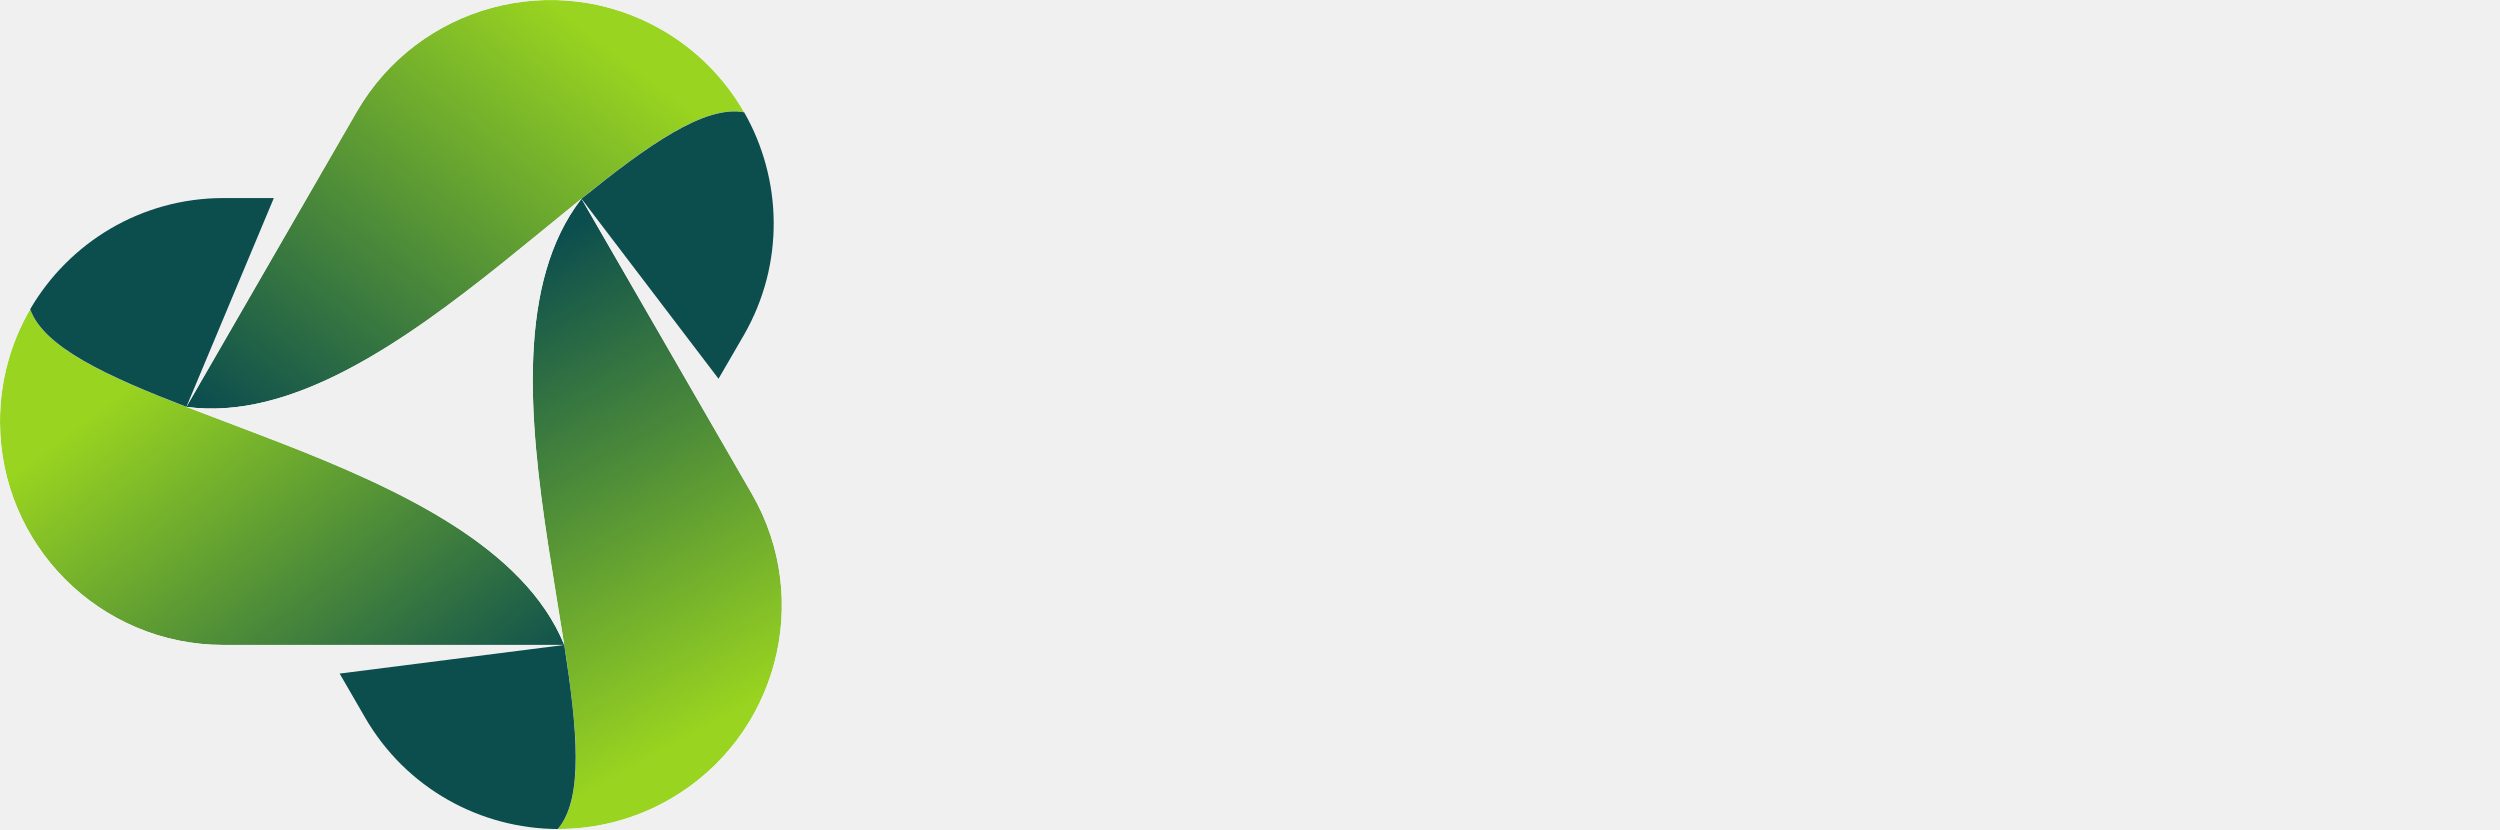
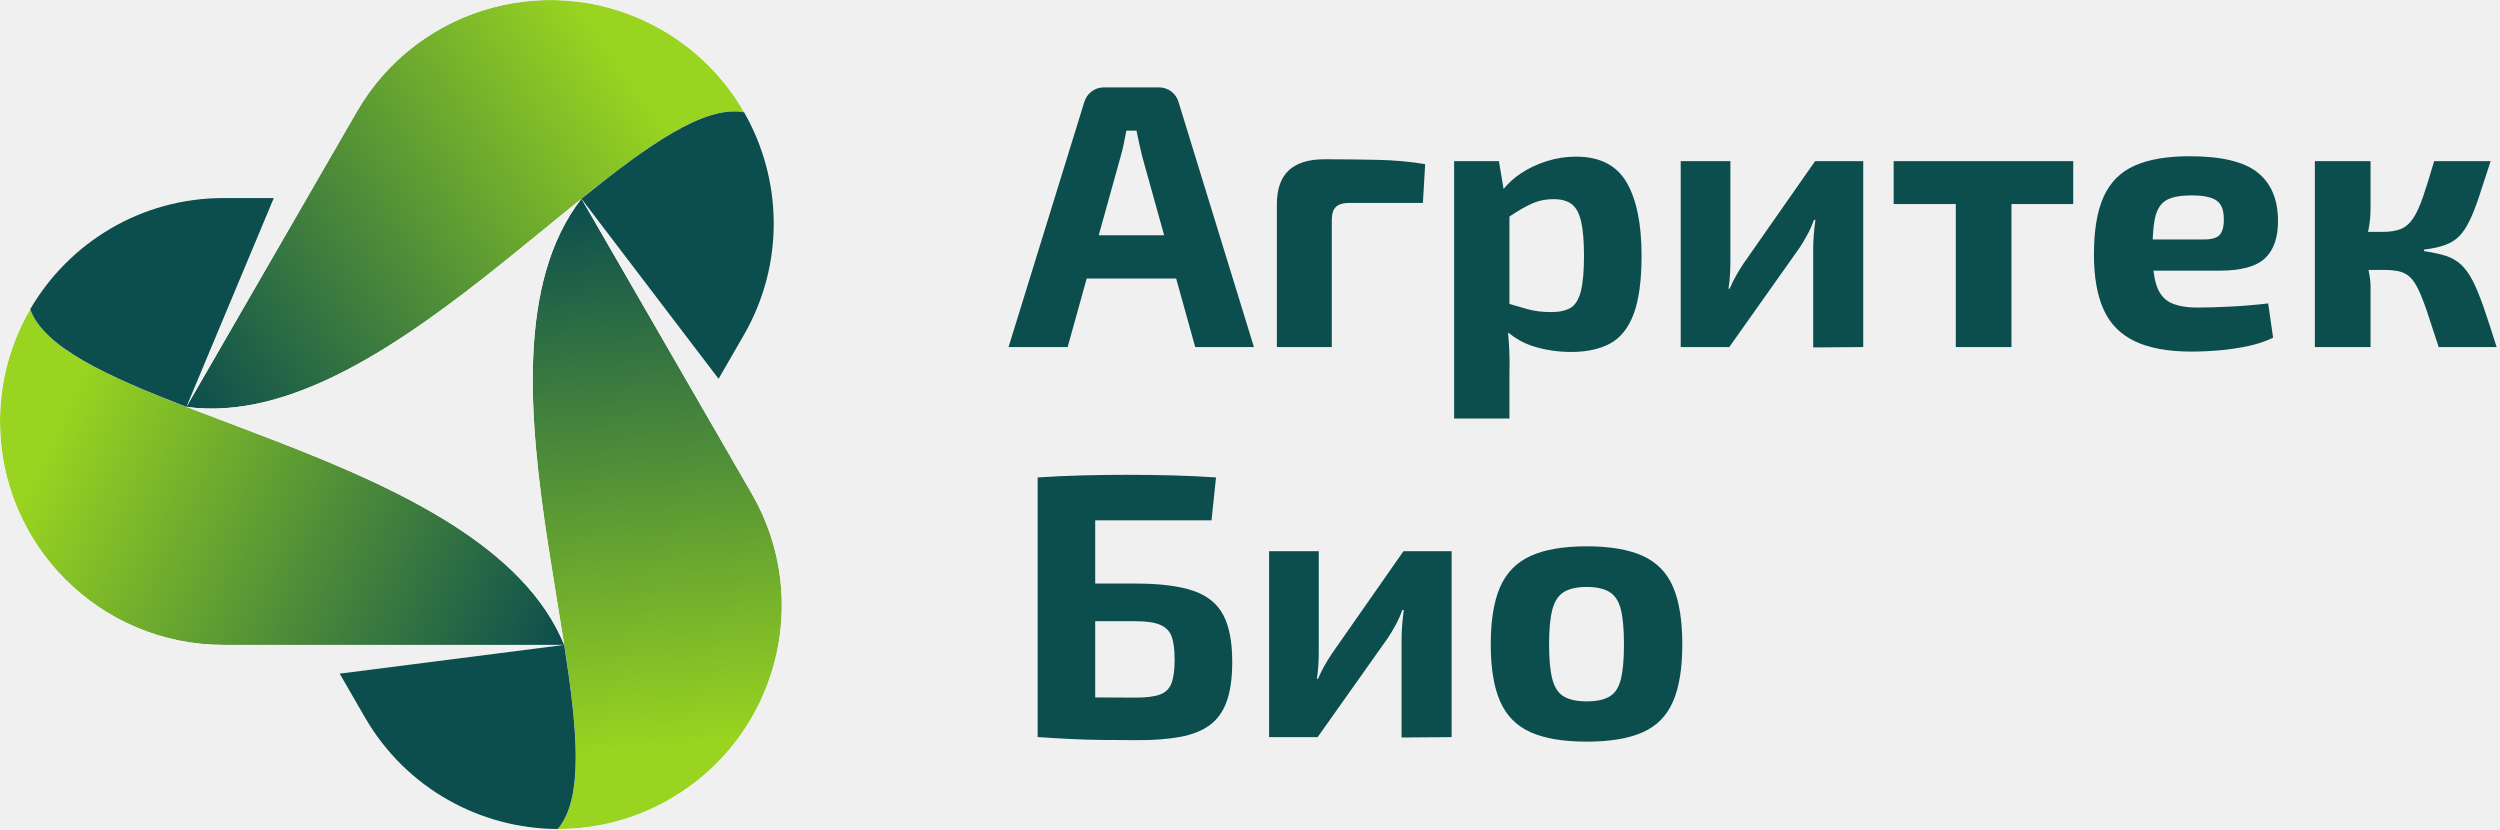
- <svg xmlns="http://www.w3.org/2000/svg" width="193" height="64">
-   <mask height="27" id="mask0_2008_887" maskUnits="userSpaceOnUse" width="44" x="0" y="23">
-     <path d="m43.56,49.79c-6.17,-15.11 -38.36,-17.81 -41.23,-25.92l0,0c-1.48,2.55 -2.33,5.51 -2.33,8.67c0,9.53 7.72,17.25 17.25,17.25l26.31,0z" fill="white" id="svg_1" />
+ <svg xmlns="http://www.w3.org/2000/svg" width="193" height="64" viewBox="0 0 193 64" fill="none">
+   <path d="M84.821 18.165L86.519 12.062C86.613 11.735 86.698 11.399 86.764 11.059C86.833 10.721 86.895 10.396 86.954 10.087H87.739C87.796 10.396 87.865 10.721 87.941 11.059C88.018 11.399 88.098 11.735 88.174 12.062L89.872 18.165H84.821ZM90.426 7.064C90.145 6.853 89.82 6.745 89.454 6.745H85.239C84.871 6.745 84.546 6.853 84.267 7.064C83.985 7.279 83.796 7.558 83.699 7.906L77.859 26.794H82.422L83.893 21.504H90.8L92.271 26.794H96.803L90.992 7.906C90.894 7.558 90.708 7.279 90.426 7.064Z" fill="#0C4E4E" />
+   <path d="M102.816 16.973C102.816 16.507 102.924 16.174 103.137 15.97C103.349 15.767 103.697 15.665 104.183 15.665H109.848L110.023 12.674C108.899 12.479 107.651 12.367 106.274 12.338C104.9 12.31 103.561 12.295 102.264 12.295C101.026 12.295 100.099 12.581 99.49 13.152C98.881 13.723 98.574 14.601 98.574 15.783V26.794H102.816V16.973Z" fill="#0C4E4E" />
+   <path d="M118.215 15.74C118.737 15.496 119.321 15.376 119.958 15.376C120.521 15.376 120.971 15.496 121.309 15.74C121.649 15.98 121.895 16.417 122.051 17.047C122.204 17.676 122.284 18.582 122.284 19.762C122.284 20.965 122.199 21.878 122.036 22.508C121.872 23.137 121.606 23.559 121.237 23.772C120.868 23.987 120.375 24.092 119.756 24.092C119.078 24.092 118.476 24.02 117.954 23.874C117.533 23.757 117.036 23.613 116.529 23.465V16.716C117.152 16.3 117.717 15.969 118.215 15.74ZM116.529 28.856C116.549 28.237 116.544 27.613 116.516 26.983C116.494 26.528 116.457 26.099 116.422 25.669C117.007 26.131 117.642 26.51 118.374 26.735C119.315 27.027 120.288 27.172 121.296 27.172C122.496 27.172 123.499 26.953 124.303 26.518C125.106 26.082 125.713 25.323 126.12 24.237C126.524 23.152 126.729 21.651 126.729 19.733C126.729 17.274 126.339 15.386 125.567 14.069C124.791 12.751 123.494 12.093 121.672 12.093C120.897 12.093 120.142 12.208 119.407 12.441C118.671 12.674 117.998 12.994 117.386 13.4C116.861 13.749 116.435 14.152 116.075 14.59L115.718 12.441H112.258V32.313H116.529V28.856Z" fill="#0C4E4E" />
+   <path d="M134.601 20.343C134.407 20.634 134.22 20.939 134.036 21.259C133.852 21.579 133.683 21.922 133.527 22.29H133.44C133.499 21.904 133.537 21.54 133.555 21.2C133.576 20.862 133.586 20.517 133.586 20.169V12.441H129.75V26.794H133.499L138.931 19.122C139.126 18.833 139.328 18.49 139.543 18.091C139.755 17.695 139.919 17.321 140.037 16.973H140.152C140.093 17.4 140.049 17.797 140.021 18.165C139.993 18.534 139.978 18.91 139.978 19.299V26.822L143.842 26.794V12.441H140.124L134.601 20.343Z" fill="#0C4E4E" />
+   <path d="M146.191 12.441V15.752H150.987V26.794H155.285V15.752H160.053V12.441H146.191Z" fill="#0C4E4E" />
+   <path d="M166.189 18.485C166.221 17.729 166.286 17.076 166.417 16.625C166.591 16.023 166.898 15.617 167.333 15.404C167.768 15.192 168.385 15.084 169.178 15.084C170.089 15.084 170.734 15.215 171.11 15.476C171.489 15.74 171.678 16.207 171.678 16.886C171.696 17.39 171.609 17.782 171.414 18.063C171.223 18.345 170.805 18.485 170.166 18.485H166.189ZM174.874 19.923C175.55 19.273 175.88 18.291 175.862 16.973C175.841 15.345 175.309 14.122 174.263 13.298C173.216 12.474 171.473 12.062 169.032 12.062C167.289 12.062 165.874 12.305 164.79 12.789C163.704 13.273 162.911 14.069 162.407 15.171C161.903 16.277 161.652 17.768 161.652 19.647C161.652 21.371 161.9 22.784 162.394 23.889C162.888 24.992 163.692 25.811 164.805 26.343C165.918 26.875 167.376 27.142 169.178 27.142C169.894 27.142 170.632 27.109 171.386 27.042C172.141 26.973 172.878 26.86 173.595 26.707C174.311 26.551 174.941 26.339 175.483 26.067L175.104 23.424C174.116 23.539 173.134 23.623 172.156 23.67C171.179 23.718 170.35 23.743 169.672 23.743C168.781 23.743 168.077 23.619 167.566 23.365C167.052 23.114 166.688 22.664 166.476 22.014C166.375 21.707 166.302 21.327 166.249 20.896H171.358C173.024 20.896 174.193 20.571 174.874 19.923Z" fill="#0C4E4E" />
+   <path d="M191.724 23.685C191.432 22.853 191.153 22.175 190.882 21.65C190.608 21.128 190.309 20.716 189.981 20.417C189.651 20.115 189.257 19.892 188.804 19.746C188.349 19.603 187.791 19.483 187.133 19.385V19.268C187.773 19.191 188.311 19.076 188.745 18.92C189.18 18.764 189.544 18.541 189.835 18.252C190.125 17.961 190.391 17.569 190.634 17.075C190.877 16.581 191.123 15.957 191.376 15.199C191.627 14.445 191.926 13.526 192.277 12.441H187.916C187.589 13.564 187.302 14.48 187.059 15.187C186.819 15.893 186.565 16.446 186.304 16.842C186.043 17.239 185.728 17.515 185.36 17.671C184.992 17.825 184.518 17.902 183.938 17.902H182.8C182.813 17.845 182.836 17.801 182.847 17.743C182.954 17.19 183.006 16.653 183.006 16.131V12.441H178.707V26.794H183.006V22.088C183.006 21.72 182.944 21.293 182.848 20.837H183.996C184.459 20.837 184.851 20.873 185.17 20.939C185.491 21.008 185.772 21.146 186.015 21.361C186.256 21.574 186.483 21.904 186.698 22.349C186.911 22.794 187.138 23.375 187.379 24.092C187.622 24.808 187.916 25.709 188.267 26.794H192.74C192.353 25.555 192.013 24.519 191.724 23.685Z" fill="#0C4E4E" />
+   <path d="M90.436 52.751C90.269 53.178 89.97 53.468 89.535 53.623C89.097 53.78 88.483 53.857 87.69 53.857C86.524 53.857 85.504 53.85 84.55 53.841V47.959H87.69C88.504 47.959 89.128 48.05 89.564 48.235C89.998 48.419 90.295 48.718 90.449 49.136C90.605 49.553 90.681 50.147 90.681 50.922C90.681 51.715 90.6 52.327 90.436 52.751ZM92.107 45.604C91.022 45.236 89.548 45.051 87.69 45.051H84.55V40.172H93.529L93.877 36.858C92.754 36.782 91.621 36.727 90.479 36.699C89.336 36.669 88.164 36.656 86.964 36.656C85.878 36.656 84.755 36.669 83.593 36.699C82.432 36.727 81.267 36.782 80.106 36.858V56.907H80.223C81.055 56.966 81.868 57.014 82.662 57.053C83.458 57.091 84.279 57.114 85.134 57.124C85.986 57.135 86.905 57.14 87.892 57.14C89.113 57.14 90.178 57.058 91.088 56.892C91.999 56.728 92.754 56.434 93.356 56.006C93.954 55.581 94.402 54.97 94.691 54.177C94.983 53.381 95.129 52.354 95.129 51.096C95.129 49.548 94.896 48.334 94.43 47.465C93.965 46.592 93.189 45.972 92.107 45.604Z" fill="#0C4E4E" />
+   <path d="M102.824 50.456C102.63 50.748 102.443 51.052 102.259 51.372C102.075 51.692 101.906 52.035 101.75 52.403H101.663C101.721 52.017 101.76 51.654 101.778 51.313C101.798 50.975 101.809 50.63 101.809 50.282V42.554H97.973V56.907H101.721L107.154 49.235C107.348 48.946 107.55 48.603 107.766 48.204C107.978 47.807 108.142 47.434 108.259 47.086H108.375C108.316 47.513 108.272 47.91 108.244 48.278C108.216 48.647 108.2 49.023 108.2 49.412V56.935L112.065 56.907V42.554H108.347L102.824 50.456Z" fill="#0C4E4E" />
+   <path d="M125.124 52.462C124.958 53.102 124.664 53.542 124.236 53.782C123.812 54.026 123.231 54.146 122.494 54.146C121.757 54.146 121.176 54.026 120.751 53.782C120.324 53.542 120.025 53.102 119.85 52.462C119.677 51.823 119.589 50.922 119.589 49.76C119.589 48.578 119.677 47.667 119.85 47.027C120.025 46.39 120.324 45.945 120.751 45.692C121.176 45.441 121.757 45.313 122.494 45.313C123.231 45.313 123.812 45.441 124.236 45.692C124.664 45.945 124.958 46.39 125.124 47.027C125.288 47.667 125.37 48.578 125.37 49.76C125.37 50.922 125.288 51.823 125.124 52.462ZM126.824 42.917C125.738 42.423 124.296 42.176 122.494 42.176C120.692 42.176 119.249 42.423 118.164 42.917C117.079 43.411 116.296 44.21 115.81 45.313C115.326 46.418 115.086 47.9 115.086 49.76C115.086 51.58 115.326 53.043 115.81 54.146C116.296 55.251 117.079 56.044 118.164 56.529C119.249 57.014 120.692 57.255 122.494 57.255C124.296 57.255 125.738 57.014 126.824 56.529C127.908 56.044 128.686 55.251 129.162 54.146C129.636 53.043 129.874 51.58 129.874 49.76C129.874 47.9 129.636 46.418 129.162 45.313C128.686 44.21 127.908 43.411 126.824 42.917Z" fill="#0C4E4E" />
+   <mask id="mask0_2148_887" style="mask-type:luminance" maskUnits="userSpaceOnUse" x="0" y="23" width="44" height="27">
+     <path d="M43.557 49.787C37.389 34.68 5.205 31.98 2.333 23.871H2.333C0.85 26.417 0 29.379 0 32.539C0 42.065 7.722 49.787 17.248 49.787H43.557Z" fill="white" />
  </mask>
-   <mask height="32" id="mask1_2008_887" maskUnits="userSpaceOnUse" width="44" x="14" y="0">
-     <path d="m14.39,31.41c16.17,2.21 34.6,-24.31 43.06,-22.74c-1.47,-2.56 -3.61,-4.78 -6.34,-6.36c-8.25,-4.76 -18.8,-1.93 -23.57,6.32l-13.15,22.78z" fill="white" id="svg_2" />
+   <g mask="url(#mask0_2148_887)">
+     <path d="M43.557 49.787C37.389 34.68 5.205 31.98 2.333 23.871H2.333C0.85 26.417 0 29.379 0 32.539C0 42.065 7.722 49.787 17.248 49.787H43.557Z" fill="url(#paint0_linear_2148_887)" />
+   </g>
+   <path d="M2.332 23.87H2.332C3.374 26.812 8.274 29.042 14.39 31.411L21.137 15.29H17.248C10.881 15.29 5.321 18.739 2.332 23.87Z" fill="#0C4E4E" />
+   <mask id="mask1_2148_887" style="mask-type:luminance" maskUnits="userSpaceOnUse" x="14" y="0" width="44" height="32">
+     <path d="M14.391 31.411C30.558 33.623 48.989 7.101 57.447 8.668C55.983 6.11 53.843 3.894 51.107 2.314C42.857 -2.449 32.307 0.377 27.545 8.627L14.391 31.411Z" fill="white" />
  </mask>
-   <mask height="49" id="mask2_2008_887" maskUnits="userSpaceOnUse" width="20" x="41" y="15">
-     <path d="m44.89,15.34l0,0c-10,12.9 3.75,42.12 -1.83,48.66c2.94,0.01 5.93,-0.73 8.67,-2.31c8.25,-4.77 11.08,-15.32 6.31,-23.57l-13.15,-22.78z" fill="white" id="svg_3" />
+   <g mask="url(#mask1_2148_887)">
+     <path d="M14.391 31.411C30.558 33.623 48.989 7.101 57.447 8.668C55.983 6.11 53.843 3.894 51.107 2.314C42.857 -2.449 32.307 0.377 27.545 8.627L14.391 31.411Z" fill="url(#paint1_linear_2148_887)" />
+   </g>
+   <path d="M57.445 8.668C54.377 8.1 49.995 11.229 44.887 15.34L55.474 29.244L57.418 25.876C60.601 20.363 60.395 13.822 57.445 8.668Z" fill="#0C4E4E" />
+   <mask id="mask2_2148_887" style="mask-type:luminance" maskUnits="userSpaceOnUse" x="41" y="15" width="20" height="49">
+     <path d="M44.889 15.34H44.888C34.888 28.236 48.642 57.458 43.055 64C46.003 64.011 48.993 63.266 51.729 61.686C59.979 56.923 62.806 46.374 58.043 38.124L44.889 15.34Z" fill="white" />
  </mask>
+   <g mask="url(#mask2_2148_887)">
+     <path d="M44.889 15.34H44.888C34.888 28.236 48.642 57.458 43.055 64C46.003 64.011 48.993 63.266 51.729 61.686C59.979 56.923 62.806 46.374 58.043 38.124L44.889 15.34Z" fill="url(#paint2_linear_2148_887)" />
+   </g>
+   <path d="M43.056 64V63.999C45.083 61.627 44.563 56.268 43.557 49.787L26.223 52.005L28.168 55.373C31.35 60.886 37.118 63.977 43.056 64Z" fill="#0C4E4E" />
  <defs>
-     <linearGradient id="paint0_linear_2008_887" x1="0.96" x2="0.08" y1="1.11" y2="0.42">
+     <linearGradient id="paint0_linear_2148_887" x1="41.907" y1="52.624" x2="3.408" y2="34.752" gradientUnits="userSpaceOnUse">
      <stop stop-color="#0C4E4E" />
      <stop offset="1" stop-color="#99D420" />
    </linearGradient>
-     <linearGradient id="paint1_linear_2008_887" x1="-0.04" x2="0.77" y1="0.91" y2="0.13">
+     <linearGradient id="paint1_linear_2148_887" x1="12.759" y1="28.563" x2="47.486" y2="4.158" gradientUnits="userSpaceOnUse">
      <stop stop-color="#0C4E4E" />
      <stop offset="1" stop-color="#99D420" />
    </linearGradient>
-     <linearGradient id="paint2_linear_2008_887" x1="0.37" x2="0.56" y1="0" y2="0.87">
+     <linearGradient id="paint2_linear_2148_887" x1="48.17" y1="15.352" x2="51.942" y2="57.628" gradientUnits="userSpaceOnUse">
      <stop stop-color="#0C4E4E" />
      <stop offset="1" stop-color="#99D420" />
    </linearGradient>
  </defs>
-   <g class="layer">
-     <g id="svg_14" mask="url(#mask0_2008_887)">
-       <path d="m43.56,49.79c-6.17,-15.11 -38.36,-17.81 -41.23,-25.92l0,0c-1.48,2.55 -2.33,5.51 -2.33,8.67c0,9.53 7.72,17.25 17.25,17.25l26.31,0z" fill="url(#paint0_linear_2008_887)" id="svg_15" />
-     </g>
-     <path d="m2.33,23.87l0,0c1.04,2.94 5.94,5.17 12.06,7.54l6.75,-16.12l-3.89,0c-6.37,0 -11.93,3.45 -14.92,8.58z" fill="#0C4E4E" id="svg_16" />
-     <g id="svg_17" mask="url(#mask1_2008_887)">
-       <path d="m14.39,31.41c16.17,2.21 34.6,-24.31 43.06,-22.74c-1.47,-2.56 -3.61,-4.78 -6.34,-6.36c-8.25,-4.76 -18.8,-1.93 -23.57,6.32l-13.15,22.78z" fill="url(#paint1_linear_2008_887)" id="svg_18" />
-     </g>
-     <path d="m57.45,8.67c-3.07,-0.57 -7.45,2.56 -12.56,6.67l10.58,13.9l1.95,-3.36c3.18,-5.52 2.97,-12.06 0.03,-17.21z" fill="#0C4E4E" id="svg_19" />
-     <g id="svg_20" mask="url(#mask2_2008_887)">
-       <path d="m44.89,15.34l0,0c-10,12.9 3.75,42.12 -1.83,48.66c2.94,0.01 5.93,-0.73 8.67,-2.31c8.25,-4.77 11.08,-15.32 6.31,-23.57l-13.15,-22.78z" fill="url(#paint2_linear_2008_887)" id="svg_21" />
-     </g>
-     <path d="m43.06,64l0,0c2.02,-2.37 1.5,-7.73 0.5,-14.21l-17.34,2.21l1.95,3.37c3.18,5.52 8.95,8.61 14.89,8.63z" fill="#0C4E4E" id="svg_22" />
-   </g>
</svg>
